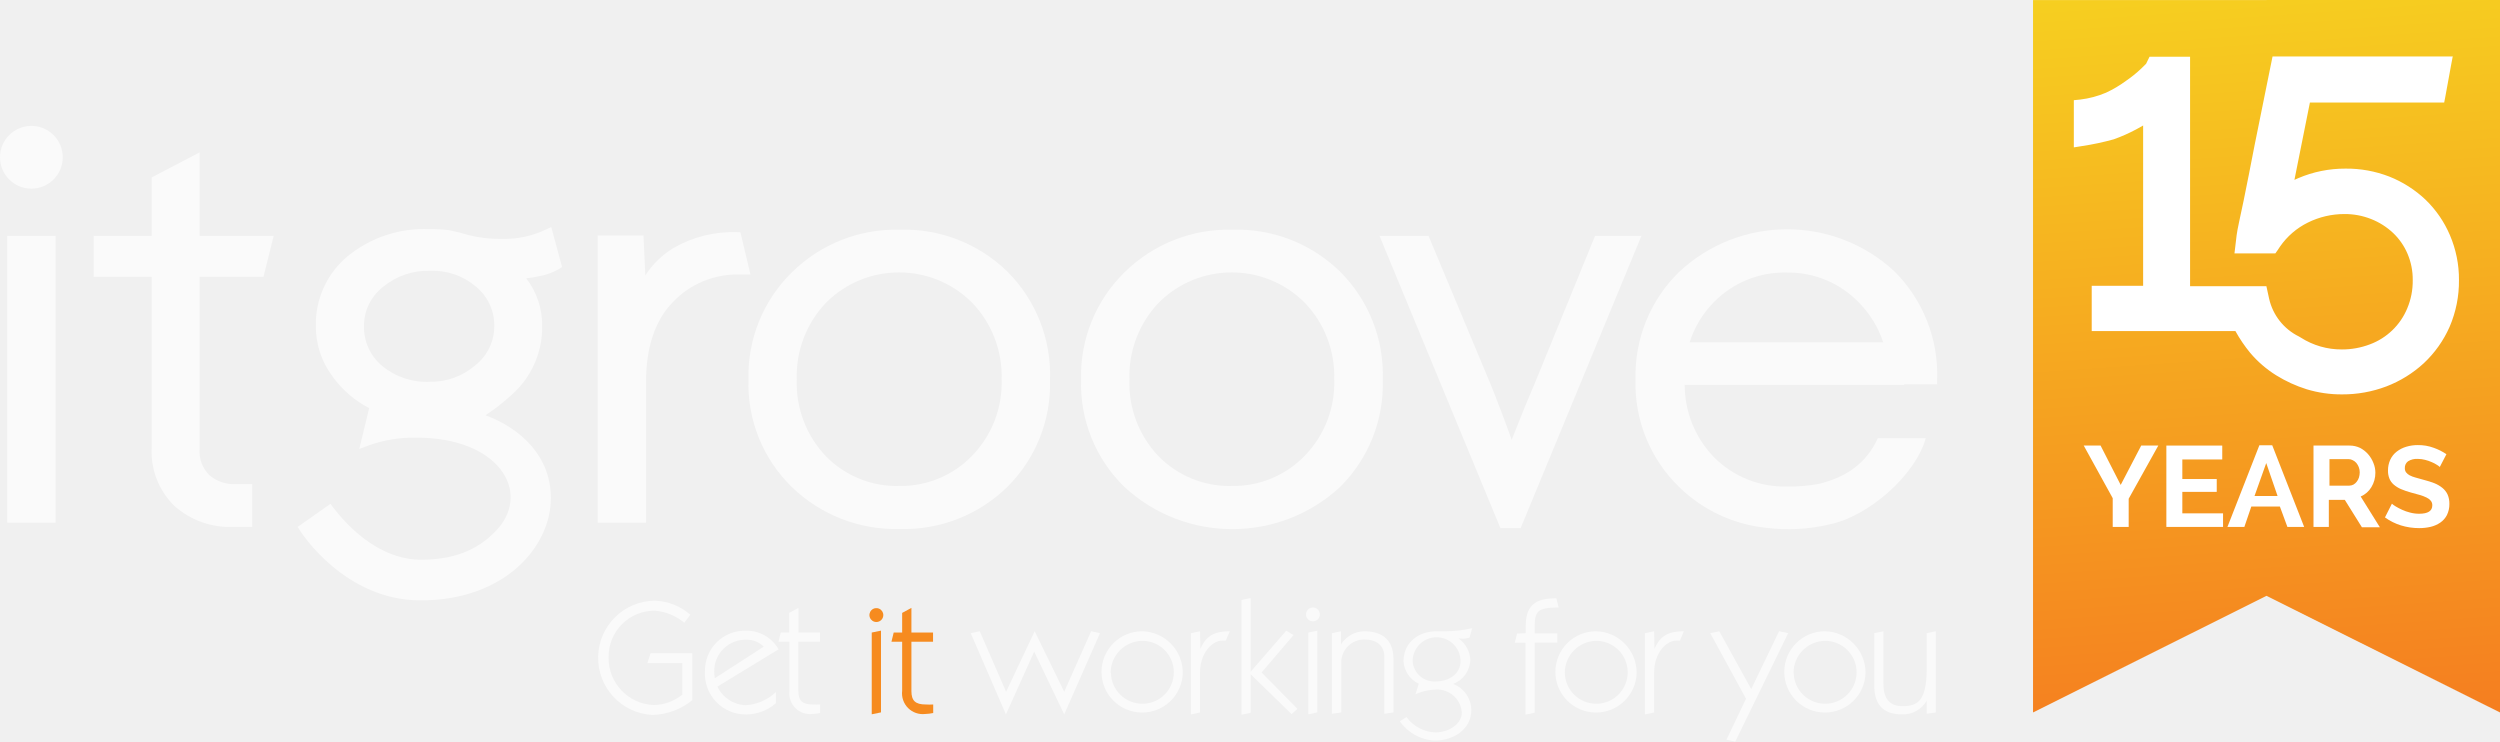
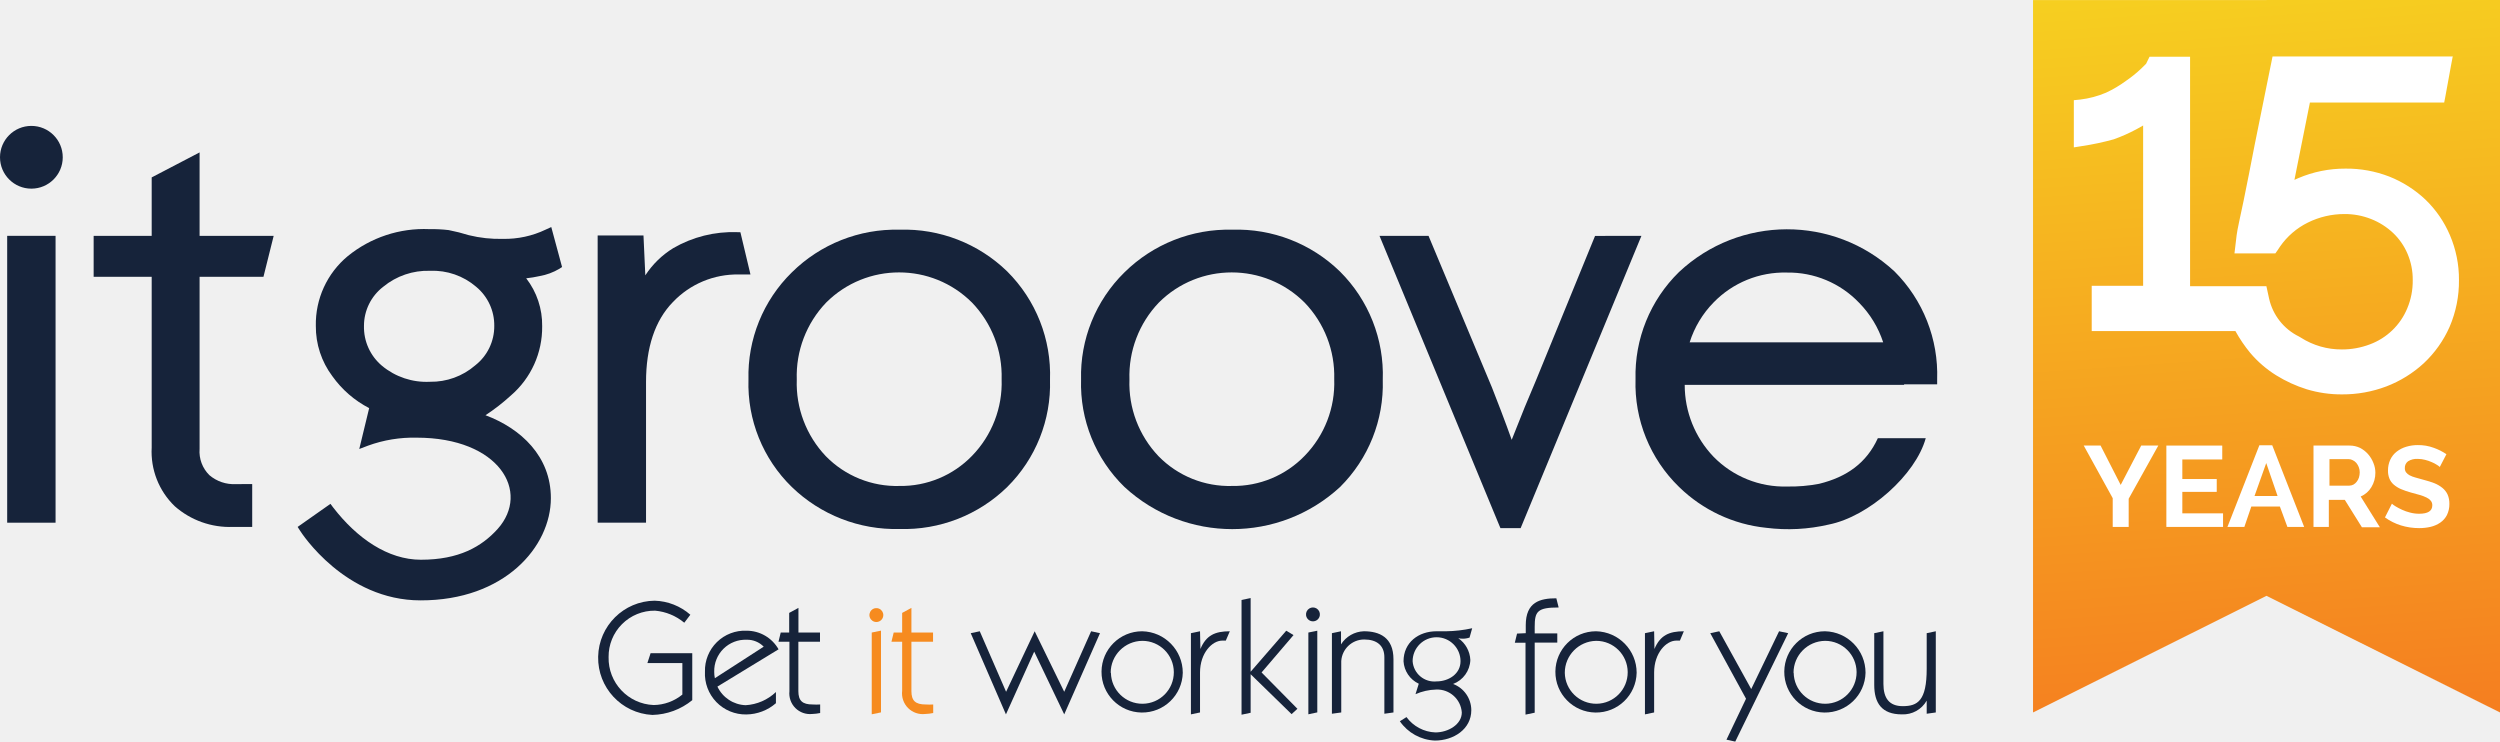
<svg xmlns="http://www.w3.org/2000/svg" viewBox="0 0 313.14 92.89">
  <defs>
-     <style>.cls-1{fill:#fafafa;}.cls-2{fill:#f68b1f;}.cls-3{fill:#fafafa;}.cls-4{fill:url(#linear-gradient);}.cls-5{fill:#fff;}</style>
+     <style>.cls-1{fill:#16233A;}.cls-2{fill:#f68b1f;}.cls-3{fill:#16233A;}.cls-4{fill:url(#linear-gradient);}.cls-5{fill:#fff;}</style>
    <linearGradient id="linear-gradient" x1="280.65" y1="-1.81" x2="287.14" y2="91.06" gradientUnits="userSpaceOnUse">
      <stop offset="0" stop-color="#f6cf20" />
      <stop offset="1" stop-color="#f57e20" />
    </linearGradient>
  </defs>
  <g id="Layer_1" data-name="Layer 1">
    <path class="cls-1" d="M86.71,87.7a8.19,8.19,0,0,1-5,1.85A7.16,7.16,0,0,1,82,75.24,7.1,7.1,0,0,1,86.47,77l-.76,1a6.61,6.61,0,0,0-3.66-1.51,5.75,5.75,0,0,0-5.82,5.82,5.88,5.88,0,0,0,5.64,6A5.79,5.79,0,0,0,85.47,87V83.05H81.09l.4-1.23h5.22Z" />
    <path class="cls-1" d="M89.86,86a4.07,4.07,0,0,0,3.54,2.33,6,6,0,0,0,3.79-1.65v1.4a5.76,5.76,0,0,1-3.71,1.41,5.1,5.1,0,0,1-5.18-5.36A5,5,0,0,1,93.52,79a4.59,4.59,0,0,1,4,2.33Zm5.8-5a2.9,2.9,0,0,0-2.14-.87,3.92,3.92,0,0,0-4.06,4,3.8,3.8,0,0,0,.08.82Z" />
    <path class="cls-1" d="M98.85,76.77l1.16-.63v3.09h2.7v1.15H100v6.18c0,1.22.51,1.68,1.79,1.68a7.47,7.47,0,0,0,.94,0v1.07a5.81,5.81,0,0,1-1,.12,2.59,2.59,0,0,1-2.85-2.85V80.38H97.51l.28-1.15h1.06Z" />
    <path class="cls-2" d="M113,76.77l1.16-.63v3.09h2.71v1.15h-2.71v6.18c0,1.22.51,1.68,1.79,1.68a7.39,7.39,0,0,0,.94,0v1.07a5.7,5.7,0,0,1-1,.12A2.6,2.6,0,0,1,113,86.54V80.38h-1.34l.28-1.15H113Z" />
    <path class="cls-1" d="M129.54,81.62,126,89.48h0l-4.41-10.17,1.13-.24,3.3,7.58,3.58-7.58,3.7,7.58,3.37-7.58,1.11.24L133.3,89.48h0Z" />
    <path class="cls-1" d="M148.15,84.27a5.09,5.09,0,1,1-5.09-5.2A5.2,5.2,0,0,1,148.15,84.27Zm-9,0a3.94,3.94,0,1,0,3.94-4A4,4,0,0,0,139.12,84.27Z" />
    <path class="cls-1" d="M150.36,81.29h0c.71-1.71,1.83-2.22,3.68-2.22l-.5,1.17a3.17,3.17,0,0,0-.45,0c-1.25,0-2.78,1.54-2.78,4v5l-1.14.24V79.31l1.14-.24Z" />
    <path class="cls-1" d="M161.11,79l.91.55-4,4.68,4.49,4.55-.73.67-5.13-5v4.83l-1.14.24V75.15l1.14-.24v9.23Z" />
    <path class="cls-1" d="M166.83,89.4V79.31l1.14-.24v1.64h0a3.51,3.51,0,0,1,2.87-1.64c1.92,0,3.7.75,3.7,3.5v6.67l-1.14.16V82.32c0-1.45-.93-2.22-2.52-2.22A2.88,2.88,0,0,0,168,82.81v6.43Z" />
    <path class="cls-1" d="M176.17,89.82a4.71,4.71,0,0,0,3.62,1.92c1.61,0,3.31-1,3.31-2.5a3.09,3.09,0,0,0-3.21-2.87,6.87,6.87,0,0,0-2.59.58l.41-1.31a3.32,3.32,0,0,1-1.91-2.81c0-2.37,1.89-3.76,4.13-3.76.4,0,.81,0,1.21,0a16,16,0,0,0,3.26-.38l-.33,1.17a2.6,2.6,0,0,1-.87.14,2.48,2.48,0,0,1-.54-.06l0,0a3.51,3.51,0,0,1,1.51,2.73,3.34,3.34,0,0,1-2.16,3,3.52,3.52,0,0,1,2.28,3.28c0,2.4-2.24,3.81-4.56,3.81a5.61,5.61,0,0,1-4.39-2.42Zm.77-7a2.73,2.73,0,0,0,3,2.53c1.47,0,3-.91,3-2.53a3,3,0,0,0-6,0Z" />
    <path class="cls-1" d="M191.11,79.31v-1c0-2.91,1.79-3.37,3.83-3.37l.29,1.15c-2.69,0-3,.5-3,2.45v.8h2.83v1.15h-2.83v8.78l-1.15.24v-9h-1.34l.28-1.15Z" />
    <path class="cls-1" d="M205,84.27a5.09,5.09,0,1,1-5.09-5.2A5.2,5.2,0,0,1,205,84.27Zm-9,0a3.94,3.94,0,1,0,3.93-4A4,4,0,0,0,196,84.27Z" />
    <path class="cls-1" d="M207.23,81.29h0c.71-1.71,1.84-2.22,3.68-2.22l-.49,1.17a3.24,3.24,0,0,0-.46,0c-1.25,0-2.77,1.54-2.77,4v5l-1.15.24V79.31l1.15-.24Z" />
    <path class="cls-1" d="M214.22,79.31l1.13-.24,4,7.24,3.49-7.24,1.14.24-6.63,13.58-1.1-.24,2.45-5.13Z" />
    <path class="cls-1" d="M233.67,84.27a5.09,5.09,0,1,1-5.08-5.2A5.19,5.19,0,0,1,233.67,84.27Zm-9,0a3.94,3.94,0,1,0,3.94-4A4,4,0,0,0,224.65,84.27Z" />
    <path class="cls-1" d="M235.91,79.07v6.59c0,1.78.72,2.79,2.42,2.79,1.86,0,3-.67,3-4.67V79.31l1.14-.24V89.24l-1.14.16V87.76h0a3.4,3.4,0,0,1-3.11,1.72c-2.52,0-3.46-1.42-3.46-3.68V79.31Z" />
    <rect class="cls-3" x="0.9" y="29.54" width="6.06" height="35.93" />
    <path class="cls-3" d="M7.86,19.7a3.93,3.93,0,1,0-3.93,3.93A3.93,3.93,0,0,0,7.86,19.7Z" />
    <path class="cls-2" d="M109.19,89.47V79.23l1.16-.24V89.23Z" />
    <path class="cls-2" d="M110.64,77.05a.87.87,0,1,0-.87.86A.87.87,0,0,0,110.64,77.05Z" />
    <path class="cls-1" d="M163.88,89.47V79.23L165,79V89.23Z" />
    <path class="cls-1" d="M165.32,77.05a.87.87,0,1,0-1.73,0,.87.87,0,0,0,1.73,0Z" />
    <path class="cls-3" d="M29.54,60.64a4.74,4.74,0,0,1-3.31-1.12A4.16,4.16,0,0,1,25,56.22V34.67h8l1.28-5.13H25V19.09L19,22.22v7.32H11.73v5.13H19V56.06a9.48,9.48,0,0,0,2.88,7.34,10.42,10.42,0,0,0,7.3,2.6h2.41V60.63Z" />
    <path class="cls-3" d="M68.35,28.76A11.86,11.86,0,0,1,63,29.92a16.16,16.16,0,0,1-4.27-.46,23.63,23.63,0,0,0-2.53-.64,18.35,18.35,0,0,0-2.43-.12,15.15,15.15,0,0,0-10.21,3.38,11.07,11.07,0,0,0-4,8.74,10.35,10.35,0,0,0,2.07,6.3,13,13,0,0,0,4.61,4L45,56.24l1.1-.42a16.7,16.7,0,0,1,6.09-1c10.35,0,14.3,6.79,10.14,11.44-2,2.21-4.83,3.85-9.61,3.85-4.13,0-8-2.67-11-6.56l-.33-.44L37.28,66l.29.45c.22.36,5.67,8.75,15.1,8.75C63.21,75.22,69,68.47,69,62.39c0-5.22-3.73-8.71-8.19-10.38A25.06,25.06,0,0,0,64,49.53a11.26,11.26,0,0,0,3.91-8.67,9.56,9.56,0,0,0-2-6,15.65,15.65,0,0,0,1.69-.28,7.35,7.35,0,0,0,2.46-.91l.34-.23-1.35-5ZM61.91,40.82a6.21,6.21,0,0,1-2.38,4.94,8.45,8.45,0,0,1-5.68,2.06,8.71,8.71,0,0,1-6-2,6.32,6.32,0,0,1-2.26-5A6.17,6.17,0,0,1,48,35.92a8.78,8.78,0,0,1,5.88-2,8.32,8.32,0,0,1,5.76,2A6.26,6.26,0,0,1,61.91,40.82Z" />
    <path class="cls-3" d="M92.33,29.08a14.89,14.89,0,0,0-8,2,11.09,11.09,0,0,0-3.5,3.41l-.23-5H74.86V65.47h6.06V47.85c0-4.33,1.12-7.7,3.35-10a11.1,11.1,0,0,1,8.29-3.47H94l-1.26-5.29Z" />
    <path class="cls-3" d="M112.67,28.77a18.53,18.53,0,0,0-13.49,5.35,18.14,18.14,0,0,0-5.43,13.42A18,18,0,0,0,99.18,61a18.7,18.7,0,0,0,13.49,5.26A18.5,18.5,0,0,0,126.16,61a18.12,18.12,0,0,0,5.36-13.42A18.23,18.23,0,0,0,126.16,34,18.5,18.5,0,0,0,112.67,28.77Zm0,32.1a12.41,12.41,0,0,1-9.23-3.73,13.26,13.26,0,0,1-3.64-9.6,13.3,13.3,0,0,1,3.68-9.64,12.93,12.93,0,0,1,18.27,0,13.27,13.27,0,0,1,3.71,9.6,13.11,13.11,0,0,1-3.71,9.6A12.39,12.39,0,0,1,112.67,60.87Z" />
    <path class="cls-3" d="M154.34,28.77a18.54,18.54,0,0,0-13.5,5.35,18.14,18.14,0,0,0-5.43,13.42A18,18,0,0,0,140.85,61a19.91,19.91,0,0,0,27,0,18.11,18.11,0,0,0,5.35-13.42A18.22,18.22,0,0,0,167.83,34,18.5,18.5,0,0,0,154.34,28.77Zm0,32.1a12.4,12.4,0,0,1-9.23-3.73,13.22,13.22,0,0,1-3.64-9.6,13.3,13.3,0,0,1,3.68-9.64,12.92,12.92,0,0,1,18.26,0,13.27,13.27,0,0,1,3.71,9.6,13.07,13.07,0,0,1-3.71,9.6A12.37,12.37,0,0,1,154.34,60.87Z" />
    <path class="cls-3" d="M199.79,29.55l-7.43,18.17c-.42,1-.87,2.06-1.37,3.26-.39,1-.94,2.34-1.64,4.11-.36-1-.81-2.25-1.36-3.68-1.11-2.92-1.38-3.53-1.46-3.7l-7.6-18.17h-6.14l15,36.26.15.35h2.53L205.6,29.54Z" />
    <path class="cls-3" d="M238.5,48.14h4.14c0-.2,0-.4,0-.6A18.23,18.23,0,0,0,237.3,34a19.79,19.79,0,0,0-27,.08,18.11,18.11,0,0,0-5.44,13.42A18,18,0,0,0,210.32,61a18.29,18.29,0,0,0,10.9,5.11,22.26,22.26,0,0,0,7.86-.41c5-1,10.87-6.23,12.13-10.81l-6,0c-1.42,3.1-3.89,4.86-7.35,5.71a19.46,19.46,0,0,1-4,.34h0a12.41,12.41,0,0,1-9.23-3.73,13,13,0,0,1-3.61-9H238.5Zm-14.69-14a12.24,12.24,0,0,1,9.07,3.8,12.66,12.66,0,0,1,3,4.94H211.64a12.5,12.5,0,0,1,3-5A12.34,12.34,0,0,1,223.81,34.14Z" />
  </g>
  <g id="Layer_3" data-name="Layer 3">
    <polygon class="cls-4" points="313.14 0 283.89 0 283.89 0.01 254.65 0.01 254.65 89.24 283.89 74.63 313.14 89.24 313.14 0" />
    <path class="cls-5" d="M293.35,49a14.79,14.79,0,0,1-4.29-.63,15.87,15.87,0,0,1-3.74-1.71,13.27,13.27,0,0,1-3.12-2.71A17.08,17.08,0,0,1,280.26,41H262.51V36.24H269V14.93c-.47.31-1,.6-1.48.87A22.36,22.36,0,0,1,264.68,17a33.86,33.86,0,0,1-3.95.83l-.51.07V13l.4,0A12.33,12.33,0,0,0,264,12a14.68,14.68,0,0,0,2.57-1.52,16,16,0,0,0,1.95-1.58c.38-.37.58-.57.67-.67l.34-.69h4.37v28.7h9.65l.26,1.21a7.47,7.47,0,0,0,3.94,5l.22.14a9.9,9.9,0,0,0,5.38,1.55,10.23,10.23,0,0,0,3.68-.67,8.81,8.81,0,0,0,3-1.86,8.93,8.93,0,0,0,2-2.88,9.28,9.28,0,0,0,.72-3.7,8.6,8.6,0,0,0-.7-3.51,8.21,8.21,0,0,0-1.9-2.74A9.17,9.17,0,0,0,297.2,27a9.39,9.39,0,0,0-3.53-.66,10.55,10.55,0,0,0-4.77,1.12,9.42,9.42,0,0,0-3.65,3.16l-.46.67h-4.42l.22-1.73c0-.33.14-.85.31-1.68l.56-2.63q.32-1.5.66-3.3t.72-3.69q.86-4.26,1.92-9.48L285,7.55h21.67l-.89,4.84H289l-2.19,10.93c.4-.22.82-.42,1.25-.61a14.59,14.59,0,0,1,5.75-1.16,14.23,14.23,0,0,1,5.33,1,13.37,13.37,0,0,1,4.38,2.79,13.12,13.12,0,0,1,3,4.31,13.57,13.57,0,0,1,1.09,5.43,14,14,0,0,1-1.15,5.68,13.25,13.25,0,0,1-3.13,4.42A13.9,13.9,0,0,1,298.75,48,15,15,0,0,1,293.35,49Z" />
    <path class="cls-5" d="M306.15,8l-.73,4H288.61l-2.46,12.26a13.47,13.47,0,0,1,2.06-1.09A14,14,0,0,1,293.78,22,13.85,13.85,0,0,1,299,23a13,13,0,0,1,4.24,2.7,12.74,12.74,0,0,1,2.89,4.16,13.28,13.28,0,0,1,1.05,5.26,13.58,13.58,0,0,1-1.11,5.5,12.76,12.76,0,0,1-3,4.28,13.66,13.66,0,0,1-4.4,2.72,14.58,14.58,0,0,1-5.24,1,14.23,14.23,0,0,1-4.16-.6,15.23,15.23,0,0,1-3.64-1.67,13.2,13.2,0,0,1-3-2.61,17.91,17.91,0,0,1-2-3H263V36.68h6.44V14.1a17.79,17.79,0,0,1-2.13,1.31,19,19,0,0,1-2.73,1.21,34,34,0,0,1-3.87.81V13.34a12.57,12.57,0,0,0,3.52-.93,15.43,15.43,0,0,0,2.64-1.56,16,16,0,0,0,2-1.62c.47-.45.66-.65.74-.73l.25-.51h3.65v28.7h9.73l.19.87a7.87,7.87,0,0,0,4.14,5.3l.21.13a10.3,10.3,0,0,0,5.62,1.62,10.68,10.68,0,0,0,3.84-.7,9,9,0,0,0,5.16-5,9.66,9.66,0,0,0,.76-3.88,9.06,9.06,0,0,0-.73-3.68,8.87,8.87,0,0,0-2-2.89,9.48,9.48,0,0,0-3-1.91,9.81,9.81,0,0,0-3.69-.69,11.13,11.13,0,0,0-5,1.16,10,10,0,0,0-3.81,3.31l-.33.48h-3.69l.16-1.24c0-.31.13-.83.3-1.64s.35-1.62.56-2.63.43-2.11.66-3.31.48-2.43.72-3.68q.86-4.26,1.92-9.48l.18-.88h20.78m1.06-.88H284.65l-.14.7-.18.88q-1.06,5.24-1.92,9.49-.37,1.88-.72,3.69c-.23,1.19-.45,2.29-.66,3.29s-.4,1.88-.56,2.63-.28,1.37-.32,1.72L280,30.74l-.12,1H285l.27-.38.32-.48a9.2,9.2,0,0,1,3.48-3,10.27,10.27,0,0,1,4.58-1.07,8.92,8.92,0,0,1,3.36.63,8.64,8.64,0,0,1,2.73,1.73,7.79,7.79,0,0,1,1.81,2.6,8.21,8.21,0,0,1,.66,3.33,8.82,8.82,0,0,1-.69,3.53,8.12,8.12,0,0,1-4.67,4.5,9.78,9.78,0,0,1-3.52.64,9.45,9.45,0,0,1-5.15-1.49l-.22-.13a7,7,0,0,1-3.74-4.74l-.19-.87-.15-.69h-9.56V7.11h-5.08L269,7.6l-.19.39-.62.61a15.32,15.32,0,0,1-1.9,1.53,14.52,14.52,0,0,1-2.5,1.48,11.8,11.8,0,0,1-3.23.86l-.8.08v5.91l1-.16a33,33,0,0,0,4-.85,20.61,20.61,0,0,0,2.84-1.26c.29-.15.57-.31.84-.47V35.8h-6.44v5.67H280a17.9,17.9,0,0,0,1.86,2.74A13.91,13.91,0,0,0,285.09,47a16.74,16.74,0,0,0,3.84,1.76,15,15,0,0,0,4.42.64,15.48,15.48,0,0,0,5.56-1,14.66,14.66,0,0,0,4.68-2.9,13.91,13.91,0,0,0,3.24-4.57A14.43,14.43,0,0,0,308,35.07a14,14,0,0,0-1.13-5.61A13.55,13.55,0,0,0,303.8,25a14.23,14.23,0,0,0-4.52-2.88,14.73,14.73,0,0,0-5.5-1,14.88,14.88,0,0,0-5.92,1.2l-.47.21,1.94-9.69h16.82l.14-.72.73-4,.19-1Z" />
    <path class="cls-5" d="M263.11,55.81l2.52,4.93,2.57-4.93h2.14l-3.71,6.66V66h-2v-3.6L261,55.81Z" />
    <path class="cls-5" d="M278.45,64.3V66h-7.1V55.81h7v1.74h-5V60h4.31v1.61h-4.31V64.3Z" />
    <path class="cls-5" d="M279,66l4-10.23h1.61l4,10.23h-2.1l-.94-2.55h-3.58L281.12,66ZM283.86,58l-1.47,4.13h2.89Z" />
    <path class="cls-5" d="M289.78,66V55.81h4.52a3,3,0,0,1,1.31.29,3.46,3.46,0,0,1,1,.78,3.65,3.65,0,0,1,.67,1.1,3.18,3.18,0,0,1,.25,1.23,3.42,3.42,0,0,1-.5,1.81,2.87,2.87,0,0,1-1.34,1.17l2.4,3.85h-2.25l-2.14-3.43h-2V66Zm2-5.17h2.49a1.14,1.14,0,0,0,.51-.13,1.29,1.29,0,0,0,.41-.36,1.62,1.62,0,0,0,.28-.52,2.27,2.27,0,0,0,.1-.65,1.76,1.76,0,0,0-.12-.66,1.85,1.85,0,0,0-.31-.53,1.34,1.34,0,0,0-.45-.34,1,1,0,0,0-.51-.13h-2.4Z" />
    <path class="cls-5" d="M305.6,58.49a2.08,2.08,0,0,0-.37-.27,3.9,3.9,0,0,0-.65-.34,4.94,4.94,0,0,0-.82-.28,3.56,3.56,0,0,0-.91-.12,2.06,2.06,0,0,0-1.23.3,1,1,0,0,0-.4.85.88.88,0,0,0,.15.53,1.37,1.37,0,0,0,.44.37,3.49,3.49,0,0,0,.73.28l1,.28c.5.13,1,.28,1.37.43a3.9,3.9,0,0,1,1,.58,2.32,2.32,0,0,1,.66.83,2.76,2.76,0,0,1,.23,1.18,3.06,3.06,0,0,1-.31,1.41,2.6,2.6,0,0,1-.83.94,3.59,3.59,0,0,1-1.21.53,6.17,6.17,0,0,1-1.44.16,7.73,7.73,0,0,1-2.28-.34,7,7,0,0,1-2-1l.87-1.72a3.06,3.06,0,0,0,.47.34,8.35,8.35,0,0,0,.8.42,5.65,5.65,0,0,0,1,.35,4.37,4.37,0,0,0,1.15.15c1.09,0,1.64-.35,1.64-1.05a.86.86,0,0,0-.19-.58,1.51,1.51,0,0,0-.53-.4,5,5,0,0,0-.84-.32c-.32-.1-.69-.2-1.09-.3a10,10,0,0,1-1.28-.44,3.55,3.55,0,0,1-.9-.56,2,2,0,0,1-.54-.75,2.59,2.59,0,0,1-.18-1,3.18,3.18,0,0,1,.29-1.38,2.74,2.74,0,0,1,.8-1,3.62,3.62,0,0,1,1.19-.61,4.89,4.89,0,0,1,1.45-.21,5.51,5.51,0,0,1,2,.34,7,7,0,0,1,1.59.8Z" />
  </g>
</svg>
